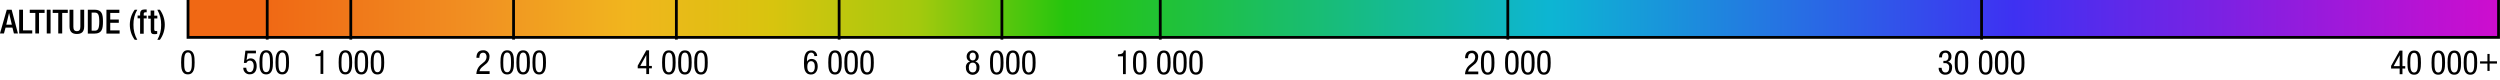
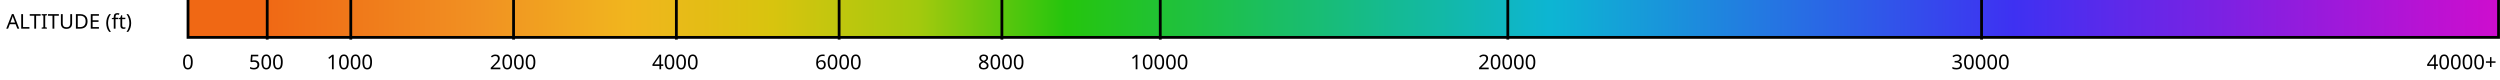
- <svg xmlns="http://www.w3.org/2000/svg" viewBox="10.6 0 896.2 28.39">
-   <defs>
-     <style>.cls-1{fill:url(#linear-gradient);}.cls-2{fill:none;stroke:#000;stroke-miterlimit:10;}</style>
+ <svg xmlns="http://www.w3.org/2000/svg" viewBox="10.6 0 896.2 28.39" version="1.1" id="svg66">
+   <defs id="defs10">
+     <style id="style1">.cls-1{fill:url(#linear-gradient);}.cls-2{fill:none;stroke:#000;stroke-miterlimit:10;}</style>
    <linearGradient id="linear-gradient" x1="77.89" y1="6.58" x2="906.28" y2="6.58" gradientUnits="userSpaceOnUse">
-       <stop offset="0.033" stop-color="hsl(23, 88%, 51%)" />
-       <stop offset="0.066" stop-color="hsl(26, 88%, 52%)" />
-       <stop offset="0.126" stop-color="hsl(32, 88%, 54%)" />
-       <stop offset="0.19" stop-color="hsl(43, 88%, 53%)" />
-       <stop offset="0.253" stop-color="hsl(54, 88%, 45%)" />
-       <stop offset="0.316" stop-color="hsl(72, 88%, 42%)" />
-       <stop offset="0.38" stop-color="hsl(112, 88%, 41%)" />
-       <stop offset="0.59" stop-color="hsl(189, 88%, 44%)" />
-       <stop offset="0.79" stop-color="hsl(244, 88%, 57%)" />
-       <stop offset="1" stop-color="hsl(300, 88%, 43%)" />
+       <stop offset="0.033" stop-color="hsl(23, 88%, 51%)" id="stop1" />
+       <stop offset="0.066" stop-color="hsl(26, 88%, 52%)" id="stop2" />
+       <stop offset="0.126" stop-color="hsl(32, 88%, 54%)" id="stop3" />
+       <stop offset="0.19" stop-color="hsl(43, 88%, 53%)" id="stop4" />
+       <stop offset="0.253" stop-color="hsl(54, 88%, 45%)" id="stop5" />
+       <stop offset="0.316" stop-color="hsl(72, 88%, 42%)" id="stop6" />
+       <stop offset="0.38" stop-color="hsl(112, 88%, 41%)" id="stop7" />
+       <stop offset="0.59" stop-color="hsl(189, 88%, 44%)" id="stop8" />
+       <stop offset="0.79" stop-color="hsl(244, 88%, 57%)" id="stop9" />
+       <stop offset="1" stop-color="hsl(300, 88%, 43%)" id="stop10" />
    </linearGradient>
  </defs>
  <g id="Layer_2" data-name="Layer 2">
-     <g id="REDESIGN">
-       <rect class="cls-1" x="77.89" width="828.4" height="13.17" />
-       <polyline class="cls-2" points="78 0 78 13.4 906.28 13.4 906.28 0" />
-       <path d="M75.53,22.36c0-1.87.13-4.37,2.42-4.36s2.42,2.28,2.42,4.37c0,1.8-.13,4.29-2.42,4.29S75.53,24.37,75.53,22.36ZM78,25.86c1.3,0,1.37-1.71,1.37-3.5s-.07-3.57-1.37-3.58-1.37,1.7-1.37,3.57S76.66,25.86,78,25.86Z" />
-       <path d="M870.83,18.13h1V23.7h1v.86h-1v2.05h-1V24.57h-3.07v-.95Zm-2.16,5.58h2.16V19.78h0Z" />
-       <path d="M873.62,22.49c0-1.87.13-4.37,2.42-4.37s2.42,2.28,2.42,4.37c0,1.8-.13,4.29-2.42,4.29S873.62,24.51,873.62,22.49ZM876,26c1.3,0,1.37-1.71,1.37-3.5s-.07-3.57-1.37-3.57-1.37,1.7-1.37,3.57S874.75,26,876,26Z" />
-       <path d="M882.26,22.49c0-1.87.13-4.37,2.42-4.37s2.42,2.28,2.42,4.37c0,1.8-.13,4.29-2.42,4.29S882.26,24.51,882.26,22.49Zm2.42,3.5c1.29,0,1.37-1.71,1.37-3.5s-.07-3.57-1.37-3.57-1.37,1.7-1.37,3.57S883.39,26,884.68,26Z" />
-       <path d="M888,22.49c0-1.87.13-4.37,2.42-4.37s2.42,2.28,2.42,4.37c0,1.8-.13,4.29-2.42,4.29S888,24.51,888,22.49Zm2.42,3.5c1.3,0,1.37-1.71,1.37-3.5s-.07-3.57-1.37-3.57-1.37,1.7-1.37,3.57S889.15,26,890.44,26Z" />
-       <path d="M893.78,22.49c0-1.87.13-4.37,2.42-4.37s2.42,2.28,2.42,4.37c0,1.8-.13,4.29-2.42,4.29S893.78,24.51,893.78,22.49ZM896.2,26c1.3,0,1.37-1.71,1.37-3.5s-.07-3.57-1.37-3.57-1.37,1.7-1.37,3.57S894.91,26,896.2,26Z" />
-       <path d="M902.29,22.786h-2.64v-0.79h2.64v-2.66h0.79v2.64h2.64v0.81h-2.64v2.64h-0.79Z" />
-       <line class="cls-2" x1="720.95" x2="720.95" y2="14.19" />
-       <path d="M707.27,21.83h.53c.9,0,1.29-.65,1.29-1.5s-.29-1.42-1.1-1.42c-1.12,0-1.22,1-1.22,1.66h-1.06c0-1.45.68-2.45,2.25-2.45a2,2,0,0,1,2.18,2.21,1.75,1.75,0,0,1-1.32,1.82v0a1.81,1.81,0,0,1,1.57,2c0,1.55-.78,2.63-2.41,2.63a2.26,2.26,0,0,1-2.41-2.36v-.11h1.06c0,.78.38,1.68,1.36,1.68.62,0,1.35-.31,1.35-1.75a1.42,1.42,0,0,0-1.54-1.62h-.54Z" />
-       <path d="M711.33,22.49c0-1.87.13-4.37,2.42-4.37s2.42,2.28,2.42,4.37c0,1.8-.13,4.29-2.42,4.29S711.33,24.51,711.33,22.49Zm2.42,3.5c1.29,0,1.37-1.71,1.37-3.5s-.07-3.57-1.37-3.57-1.37,1.7-1.37,3.57S712.46,26,713.75,26Z" />
-       <path d="M720,22.49c0-1.87.13-4.37,2.42-4.37s2.42,2.28,2.42,4.37c0,1.8-.13,4.29-2.42,4.29S720,24.51,720,22.49Zm2.42,3.5c1.3,0,1.37-1.71,1.37-3.5s-.07-3.57-1.37-3.57S721,20.62,721,22.49,721.09,26,722.39,26Z" />
-       <path d="M725.73,22.49c0-1.87.13-4.37,2.42-4.37s2.42,2.28,2.42,4.37c0,1.8-.13,4.29-2.42,4.29S725.73,24.51,725.73,22.49Zm2.42,3.5c1.29,0,1.37-1.71,1.37-3.5s-.07-3.57-1.37-3.57-1.37,1.7-1.37,3.57S726.86,26,728.15,26Z" />
-       <path d="M731.49,22.49c0-1.87.13-4.37,2.42-4.37s2.42,2.28,2.42,4.37c0,1.8-.13,4.29-2.42,4.29S731.49,24.51,731.49,22.49Zm2.42,3.5c1.29,0,1.37-1.71,1.37-3.5s-.07-3.57-1.37-3.57-1.37,1.7-1.37,3.57S732.62,26,733.91,26Z" />
-       <line class="cls-2" x1="551.12" x2="551.12" y2="14.19" />
-       <path d="M540.53,26.62h-4.75a4.53,4.53,0,0,1,1.83-3.48l.7-.59a2.51,2.51,0,0,0,1.13-2c0-.73-.32-1.52-1.24-1.52-1.31,0-1.34,1.36-1.34,1.83h-1.06c0-1.61.67-2.7,2.41-2.7a2.11,2.11,0,0,1,2.28,2.27A3.35,3.35,0,0,1,539,23.19l-1.2,1a2.64,2.64,0,0,0-.92,1.45h3.65Z" />
-       <path d="M541.49,22.49c0-1.87.13-4.37,2.42-4.37s2.42,2.28,2.42,4.37c0,1.8-.13,4.29-2.42,4.29S541.49,24.51,541.49,22.49Zm2.42,3.5c1.29,0,1.37-1.71,1.37-3.5s-.07-3.57-1.37-3.57-1.37,1.7-1.37,3.57S542.62,26,543.92,26Z" />
-       <path d="M550.13,22.49c0-1.87.13-4.37,2.42-4.37S555,20.4,555,22.49c0,1.8-.13,4.29-2.42,4.29S550.13,24.51,550.13,22.49Zm2.42,3.5c1.3,0,1.37-1.71,1.37-3.5s-.07-3.57-1.37-3.57-1.37,1.7-1.37,3.57S551.26,26,552.56,26Z" />
-       <path d="M555.89,22.49c0-1.87.13-4.37,2.42-4.37s2.42,2.28,2.42,4.37c0,1.8-.13,4.29-2.42,4.29S555.89,24.51,555.89,22.49Zm2.42,3.5c1.29,0,1.37-1.71,1.37-3.5s-.07-3.57-1.37-3.57-1.37,1.7-1.37,3.57S557,26,558.32,26Z" />
-       <path d="M561.65,22.49c0-1.87.13-4.37,2.42-4.37s2.42,2.28,2.42,4.37c0,1.8-.13,4.29-2.42,4.29S561.65,24.51,561.65,22.49Zm2.42,3.5c1.29,0,1.37-1.71,1.37-3.5s-.07-3.57-1.37-3.57-1.37,1.7-1.37,3.57S562.78,26,564.08,26Z" />
-       <line class="cls-2" x1="426.53" x2="426.53" y2="14.19" />
-       <path d="M411.35,19.48c1.07-.06,2.05-.19,2.1-1.39h.72v8.49h-1V20.2h-1.81Z" />
-       <path d="M416.76,22.46c0-1.87.13-4.37,2.42-4.36s2.42,2.28,2.42,4.37c0,1.8-.13,4.29-2.42,4.29S416.76,24.48,416.76,22.46Zm2.42,3.5c1.3,0,1.37-1.71,1.37-3.5s-.07-3.57-1.37-3.57-1.37,1.7-1.37,3.57S417.89,26,419.18,26Z" />
-       <path d="M425.4,22.46c0-1.87.13-4.37,2.42-4.36s2.42,2.28,2.42,4.37c0,1.8-.13,4.29-2.42,4.29S425.4,24.48,425.4,22.46Zm2.42,3.5c1.29,0,1.37-1.71,1.37-3.5s-.07-3.57-1.37-3.57-1.37,1.7-1.37,3.57S426.53,26,427.82,26Z" />
-       <path d="M431.16,22.47c0-1.87.13-4.37,2.42-4.37S436,20.38,436,22.47c0,1.8-.13,4.29-2.42,4.29S431.16,24.48,431.16,22.47Zm2.42,3.5c1.3,0,1.37-1.71,1.37-3.5s-.07-3.57-1.37-3.58-1.37,1.7-1.37,3.57S432.29,26,433.58,26Z" />
-       <path d="M436.92,22.47c0-1.87.13-4.37,2.42-4.36s2.42,2.28,2.42,4.37c0,1.8-.13,4.29-2.42,4.29S436.92,24.48,436.92,22.47Zm2.42,3.5c1.3,0,1.37-1.71,1.37-3.5s-.07-3.57-1.37-3.58S438,20.6,438,22.47,438,26,439.34,26Z" />
-       <line class="cls-2" x1="369.76" x2="369.76" y2="14.19" />
-       <path d="M358.35,22.05a1.76,1.76,0,0,1-1.23-1.81,2.17,2.17,0,0,1,4.34,0,1.76,1.76,0,0,1-1.24,1.81,2,2,0,0,1,1.5,2.18,2.44,2.44,0,1,1-4.87,0A2,2,0,0,1,358.35,22.05Zm.93,3.9c1,0,1.38-.75,1.38-1.75s-.4-1.75-1.38-1.75-1.38.75-1.38,1.75S358.3,25.95,359.29,25.95Zm-1.11-5.69c0,.79.33,1.39,1.12,1.39s1.12-.6,1.12-1.39-.35-1.39-1.12-1.39S358.17,19.46,358.17,20.26Z" />
-       <path d="M365.5,22.45c0-1.87.13-4.36,2.42-4.36s2.42,2.28,2.42,4.37c0,1.8-.13,4.29-2.42,4.29S365.5,24.46,365.5,22.45Zm2.42,3.5c1.3,0,1.37-1.71,1.37-3.5s-.07-3.57-1.37-3.58-1.37,1.7-1.37,3.57S366.63,26,367.93,26Z" />
-       <path d="M371.26,22.45c0-1.87.13-4.37,2.42-4.36s2.42,2.28,2.42,4.37c0,1.8-.13,4.29-2.42,4.29S371.26,24.46,371.26,22.45Zm2.42,3.5c1.3,0,1.37-1.71,1.37-3.5s-.07-3.57-1.37-3.57-1.37,1.7-1.37,3.57S372.39,26,373.69,26Z" />
-       <path d="M377,22.45c0-1.87.13-4.37,2.42-4.36s2.42,2.28,2.42,4.37c0,1.8-.13,4.29-2.42,4.29S377,24.47,377,22.45Zm2.42,3.5c1.29,0,1.37-1.71,1.37-3.5s-.07-3.57-1.37-3.57-1.37,1.7-1.37,3.57S378.15,26,379.45,26Z" />
-       <line class="cls-2" x1="311.41" x2="311.41" y2="14.19" />
-       <path d="M302.51,20.1a1.11,1.11,0,0,0-1.12-1.25c-1.42,0-1.5,2.11-1.5,2.55v.67h0a1.85,1.85,0,0,1,1.62-.95c1.48,0,2.22,1.09,2.22,2.69s-.82,2.9-2.4,2.9c-2.35,0-2.52-2.27-2.52-4,0-1.94.12-4.63,2.58-4.63a2,2,0,0,1,2.15,2Zm-1.15,5.83c1.06,0,1.34-1.08,1.34-2s-.22-2-1.34-2S300,23.08,300,24,300.3,25.93,301.36,25.93Z" />
-       <path d="M307.52,22.43c0-1.87.13-4.37,2.42-4.37s2.42,2.28,2.42,4.37c0,1.8-.13,4.29-2.42,4.29S307.52,24.45,307.52,22.43Zm2.42,3.5c1.29,0,1.37-1.71,1.37-3.5s-.07-3.57-1.37-3.58-1.37,1.7-1.37,3.57S308.64,25.93,309.94,25.93Z" />
-       <path d="M313.28,22.43c0-1.87.13-4.37,2.42-4.36s2.42,2.28,2.42,4.37c0,1.8-.13,4.29-2.42,4.29S313.28,24.45,313.28,22.43Zm2.42,3.5c1.29,0,1.37-1.71,1.37-3.5s-.07-3.57-1.37-3.58-1.37,1.7-1.37,3.57S314.4,25.94,315.7,25.94Z" />
-       <path d="M319,22.44c0-1.87.13-4.37,2.42-4.36s2.42,2.28,2.42,4.37c0,1.8-.13,4.29-2.42,4.29S319,24.45,319,22.44Zm2.42,3.5c1.3,0,1.37-1.71,1.37-3.5s-.07-3.57-1.37-3.57-1.37,1.7-1.37,3.57S320.16,25.94,321.46,25.94Z" />
-       <line class="cls-2" x1="253.06" x2="253.06" y2="14.19" />
-       <path d="M242.28,18.05h1v5.58h1v.86h-1v2.05h-1V24.49h-3.07v-.95Zm-2.16,5.58h2.16V19.71h0Z" />
-       <path d="M247.95,22.42c0-1.87.13-4.37,2.42-4.36s2.42,2.28,2.42,4.37c0,1.8-.13,4.29-2.42,4.29S247.95,24.43,247.95,22.42Zm2.42,3.5c1.29,0,1.37-1.71,1.37-3.5s-.07-3.58-1.37-3.58S249,20.55,249,22.42,249.07,25.92,250.37,25.92Z" />
-       <path d="M253.71,22.42c0-1.87.13-4.37,2.42-4.36s2.42,2.28,2.42,4.37c0,1.8-.13,4.29-2.42,4.29S253.71,24.43,253.71,22.42Zm2.42,3.5c1.29,0,1.37-1.71,1.37-3.5s-.07-3.57-1.37-3.57-1.37,1.7-1.37,3.57S254.83,25.92,256.13,25.92Z" />
-       <path d="M259.47,22.42c0-1.87.13-4.37,2.42-4.36s2.42,2.28,2.42,4.37c0,1.8-.13,4.29-2.42,4.29S259.47,24.43,259.47,22.42Zm2.42,3.5c1.3,0,1.37-1.71,1.37-3.5s-.07-3.57-1.37-3.57-1.37,1.7-1.37,3.57S260.59,25.92,261.89,25.92Z" />
-       <line class="cls-2" x1="194.7" x2="194.7" y2="14.19" />
-       <path d="M186.12,26.53h-4.75A4.53,4.53,0,0,1,183.2,23l.7-.59a2.51,2.51,0,0,0,1.13-2c0-.73-.32-1.52-1.24-1.52-1.31,0-1.34,1.35-1.34,1.83h-1.06c0-1.61.67-2.7,2.41-2.7a2.11,2.11,0,0,1,2.28,2.27,3.35,3.35,0,0,1-1.49,2.79l-1.2,1a2.64,2.64,0,0,0-.92,1.45h3.65Z" />
-       <path d="M190,22.4c0-1.87.13-4.37,2.42-4.37s2.42,2.28,2.42,4.37c0,1.8-.13,4.29-2.42,4.29S190,24.42,190,22.4Zm2.42,3.5c1.29,0,1.37-1.71,1.37-3.5s-.07-3.57-1.37-3.58S191,20.53,191,22.4,191.08,25.9,192.38,25.9Z" />
-       <path d="M195.72,22.4c0-1.87.13-4.37,2.42-4.36s2.42,2.28,2.42,4.37c0,1.8-.13,4.29-2.42,4.29S195.72,24.42,195.72,22.4Zm2.42,3.5c1.29,0,1.37-1.71,1.37-3.5s-.07-3.57-1.37-3.57-1.37,1.7-1.37,3.57S196.84,25.91,198.14,25.91Z" />
-       <path d="M201.48,22.4c0-1.87.13-4.37,2.42-4.36s2.42,2.28,2.42,4.37c0,1.8-.13,4.29-2.42,4.29S201.48,24.42,201.48,22.4Zm2.42,3.5c1.3,0,1.37-1.71,1.37-3.5s-.07-3.57-1.37-3.57-1.37,1.7-1.37,3.57S202.61,25.91,203.9,25.91Z" />
-       <line class="cls-2" x1="136.35" x2="136.35" y2="14.19" />
-       <path d="M123.68,19.41c1.07-.06,2.05-.19,2.1-1.39h.72v8.49h-1V20.13h-1.81Z" />
-       <path d="M132,22.39c0-1.87.13-4.37,2.42-4.37s2.42,2.28,2.42,4.37c0,1.8-.13,4.29-2.42,4.29S132,24.4,132,22.39Zm2.42,3.5c1.29,0,1.37-1.71,1.37-3.5s-.07-3.57-1.37-3.58S133,20.51,133,22.39,133.09,25.89,134.39,25.89Z" />
-       <path d="M137.73,22.39c0-1.87.13-4.36,2.42-4.36s2.42,2.28,2.42,4.37c0,1.8-.13,4.29-2.42,4.29S137.73,24.4,137.73,22.39Zm2.42,3.5c1.29,0,1.37-1.71,1.37-3.5s-.07-3.57-1.37-3.58-1.37,1.7-1.37,3.57S138.85,25.89,140.15,25.89Z" />
-       <path d="M143.49,22.39c0-1.87.13-4.37,2.42-4.36s2.42,2.28,2.42,4.37c0,1.8-.13,4.29-2.42,4.29S143.49,24.4,143.49,22.39Zm2.42,3.5c1.3,0,1.37-1.71,1.37-3.5s-.07-3.57-1.37-3.57-1.37,1.7-1.37,3.57S144.62,25.89,145.91,25.89Z" />
-       <line class="cls-2" x1="106.39" x2="106.39" y2="14.19" />
-       <path d="M98.56,18.17h3.79v.94h-3L99,21.57l0,0a1.92,1.92,0,0,1,1.49-.64c1.27,0,2.13,1,2.13,2.8,0,1.58-.7,2.91-2.47,2.91a2.21,2.21,0,0,1-2.33-2.35h1.06c0,.44.17,1.56,1.29,1.56s1.39-1.34,1.39-2.21-.35-1.92-1.42-1.92a1.26,1.26,0,0,0-1.2.83l-.91,0Z" />
-       <path d="M103.61,22.37c0-1.87.13-4.37,2.42-4.36s2.42,2.28,2.42,4.37c0,1.8-.13,4.29-2.42,4.29S103.61,24.39,103.61,22.37Zm2.42,3.5c1.29,0,1.37-1.71,1.37-3.5s-.07-3.57-1.37-3.57-1.37,1.7-1.37,3.57S104.73,25.87,106,25.87Z" />
-       <path d="M109.37,22.37c0-1.87.13-4.37,2.42-4.36s2.42,2.28,2.42,4.37c0,1.8-.13,4.29-2.42,4.29S109.37,24.39,109.37,22.37Zm2.42,3.5c1.29,0,1.37-1.71,1.37-3.5s-.07-3.57-1.37-3.57-1.37,1.7-1.37,3.57S110.49,25.88,111.79,25.88Z" />
-       <path d="M13.029,3.48h1.75l2.25,8.52h-1.44l-0.53,-2.1h-2.47l-0.57,2.1h-1.43zm1.82,5.37,-1,-4.22v0l-1,4.22Z" />
-       <path d="M17.479,3.48h1.37v7.41h3.31V12h-4.68Z" />
-       <path d="M23.269,4.63h-2V3.48h5.32v1.15h-2V12h-1.33Z" />
-       <path d="M27.359,3.48h1.37V12h-1.37Z" />
-       <path d="M31.489,4.63h-2V3.48h5.41v1.15h-2V12h-1.42Z" />
-       <path d="M36.899,3.48v6.14c0,1.08,0.43,1.56,1.26,1.56,0.83,0,1.25,-0.48,1.25,-1.56V3.48h1.37v6c0,2,-1,2.7,-2.62,2.7,-1.62,0,-2.63,-0.72,-2.63,-2.7v-6Z" />
-       <path d="M42.079,3.48h2.43c2.69,0,3,1.75,3,4.28,0,2.53,-0.34,4.28,-3,4.28h-2.43zm1.37,7.52h1.14c1.13,0,1.59,-0.74,1.6,-3.25,0.01,-2.51,-0.43,-3.23,-1.6,-3.23h-1.14Z" />
-       <path d="M48.759,3.49h4.63v1.15h-3.27V7h3.07v1.17h-3.07v2.73h3.36v1.15h-4.73Z" />
-       <path d="M59.809,3.49a10.12,10.12,0,0,0,-1.37,5.38,10.44,10.44,0,0,0,1.37,5.39h-0.92a9.15,9.15,0,0,1,0,-10.77Z" />
-       <path d="M60.829,6.56h-0.9v-1h0.9V5c0,-1.22,0.59,-1.61,1.64,-1.61a5.58,5.58,0,0,1,0.71,0v1h-0.36c-0.48,0,-0.7,0.18,-0.7,0.61v0.6h1.06v1h-1.06v5.49h-1.3Z" />
-       <path d="M63.71,5.61h.89V3.77H65.9V5.61H67v1H65.89v3.85c0,.5.14.68.59.68a2.51,2.51,0,0,0,.47,0v1a4.27,4.27,0,0,1-1,.11c-.88,0-1.31-.24-1.31-1.56v-4h-.89Z" />
-       <path d="M67,14.27a10.12,10.12,0,0,0,1.37-5.39A10.42,10.42,0,0,0,67,3.5h.92a9.16,9.16,0,0,1,0,10.77Z" />
+     <g id="REDESIGN" style="display:inline">
+       <rect class="cls-1" x="77.89" width="828.4" height="13.17" id="rect10" y="0" />
+       <polyline class="cls-2" points="78 0 78 13.4 906.28 13.4 906.28 0" id="polyline10" />
+       <line class="cls-2" x1="720.95" x2="720.95" y2="14.19" id="line16" y1="0" />
+       <line class="cls-2" x1="551.12" x2="551.12" y2="14.19" id="line21" y1="0" />
+       <line class="cls-2" x1="426.53" x2="426.53" y2="14.19" id="line26" y1="0" />
+       <line class="cls-2" x1="369.76" x2="369.76" y2="14.19" id="line31" y1="0" />
+       <line class="cls-2" x1="311.41" x2="311.41" y2="14.19" id="line35" y1="0" />
+       <line class="cls-2" x1="253.06" x2="253.06" y2="14.19" id="line39" y1="0" />
+       <line class="cls-2" x1="194.7" x2="194.7" y2="14.19" id="line43" y1="0" />
+       <line class="cls-2" x1="136.35" x2="136.35" y2="14.19" id="line47" y1="0" />
+       <line class="cls-2" x1="106.39" x2="106.39" y2="14.19" id="line51" y1="0" />
    </g>
  </g>
+   <g id="layer1">
+     <text xml:space="preserve" style="font-style:normal;font-variant:normal;font-weight:normal;font-stretch:normal;font-size:7.299px;font-family:'Cascadia Code';-inkscape-font-specification:'Cascadia Code';fill:#000000;stroke-width:1.503" x="12.84" y="10.273" id="text66">
+       <tspan id="tspan66" x="12.84" y="10.273" style="stroke-width:1.503">ALTITUDE (ft)</tspan>
+     </text>
+     <text xml:space="preserve" style="font-style:normal;font-variant:normal;font-weight:normal;font-stretch:normal;font-size:7.299px;font-family:'Cascadia Code';-inkscape-font-specification:'Cascadia Code';fill:#000000;stroke-width:1.503" x="75.874" y="24.822" id="text66-0">
+       <tspan id="tspan66-0" x="75.874" y="24.822" style="stroke-width:1.503">0</tspan>
+     </text>
+     <text xml:space="preserve" style="font-style:normal;font-variant:normal;font-weight:normal;font-stretch:normal;font-size:7.299px;font-family:'Cascadia Code';-inkscape-font-specification:'Cascadia Code';fill:#000000;stroke-width:1.503" x="99.792" y="24.822" id="text67">
+       <tspan id="tspan67" x="99.792" y="24.822" style="stroke-width:1.503">500</tspan>
+     </text>
+     <text xml:space="preserve" style="font-style:normal;font-variant:normal;font-weight:normal;font-stretch:normal;font-size:7.299px;font-family:'Cascadia Code';-inkscape-font-specification:'Cascadia Code';fill:#000000;stroke-width:1.503" x="127.627" y="24.822" id="text68">
+       <tspan id="tspan68" x="127.627" y="24.822" style="stroke-width:1.503">1000</tspan>
+     </text>
+     <text xml:space="preserve" style="font-style:normal;font-variant:normal;font-weight:normal;font-stretch:normal;font-size:7.299px;font-family:'Cascadia Code';-inkscape-font-specification:'Cascadia Code';fill:#000000;stroke-width:1.503" x="186.176" y="24.822" id="text69">
+       <tspan id="tspan69" x="186.176" y="24.822" style="stroke-width:1.503">2000</tspan>
+     </text>
+     <text xml:space="preserve" style="font-style:normal;font-variant:normal;font-weight:normal;font-stretch:normal;font-size:7.299px;font-family:'Cascadia Code';-inkscape-font-specification:'Cascadia Code';fill:#000000;stroke-width:1.503" x="244.336" y="24.822" id="text70">
+       <tspan id="tspan70" x="244.336" y="24.822" style="stroke-width:1.503">4000</tspan>
+     </text>
+     <text xml:space="preserve" style="font-style:normal;font-variant:normal;font-weight:normal;font-stretch:normal;font-size:7.299px;font-family:'Cascadia Code';-inkscape-font-specification:'Cascadia Code';fill:#000000;stroke-width:1.503" x="302.78" y="24.822" id="text71">
+       <tspan id="tspan71" x="302.78" y="24.822" style="stroke-width:1.503">6000</tspan>
+     </text>
+     <text xml:space="preserve" style="font-style:normal;font-variant:normal;font-weight:normal;font-stretch:normal;font-size:7.299px;font-family:'Cascadia Code';-inkscape-font-specification:'Cascadia Code';fill:#000000;stroke-width:1.503" x="361.155" y="24.822" id="text72">
+       <tspan id="tspan72" x="361.155" y="24.822" style="stroke-width:1.503">8000</tspan>
+     </text>
+     <text xml:space="preserve" style="font-style:normal;font-variant:normal;font-weight:normal;font-stretch:normal;font-size:7.299px;font-family:'Cascadia Code';-inkscape-font-specification:'Cascadia Code';fill:#000000;stroke-width:1.503" x="415.749" y="24.822" id="text73">
+       <tspan id="tspan73" x="415.749" y="24.822" style="stroke-width:1.503">10000</tspan>
+     </text>
+     <text xml:space="preserve" style="font-style:normal;font-variant:normal;font-weight:normal;font-stretch:normal;font-size:7.299px;font-family:'Cascadia Code';-inkscape-font-specification:'Cascadia Code';fill:#000000;stroke-width:1.503" x="540.467" y="24.822" id="text74">
+       <tspan id="tspan74" x="540.467" y="24.822" style="stroke-width:1.503">20000</tspan>
+     </text>
+     <text xml:space="preserve" style="font-style:normal;font-variant:normal;font-weight:normal;font-stretch:normal;font-size:7.299px;font-family:'Cascadia Code';-inkscape-font-specification:'Cascadia Code';fill:#000000;stroke-width:1.503" x="710.155" y="24.822" id="text75">
+       <tspan id="tspan75" x="710.155" y="24.822" style="stroke-width:1.503">30000</tspan>
+     </text>
+     <text xml:space="preserve" style="font-style:normal;font-variant:normal;font-weight:normal;font-stretch:normal;font-size:7.299px;font-family:'Cascadia Code';-inkscape-font-specification:'Cascadia Code';fill:#000000;stroke-width:1.503" x="880.523" y="24.822" id="text76">
+       <tspan id="tspan76" x="880.523" y="24.822" style="stroke-width:1.503">40000+</tspan>
+     </text>
+   </g>
</svg>
